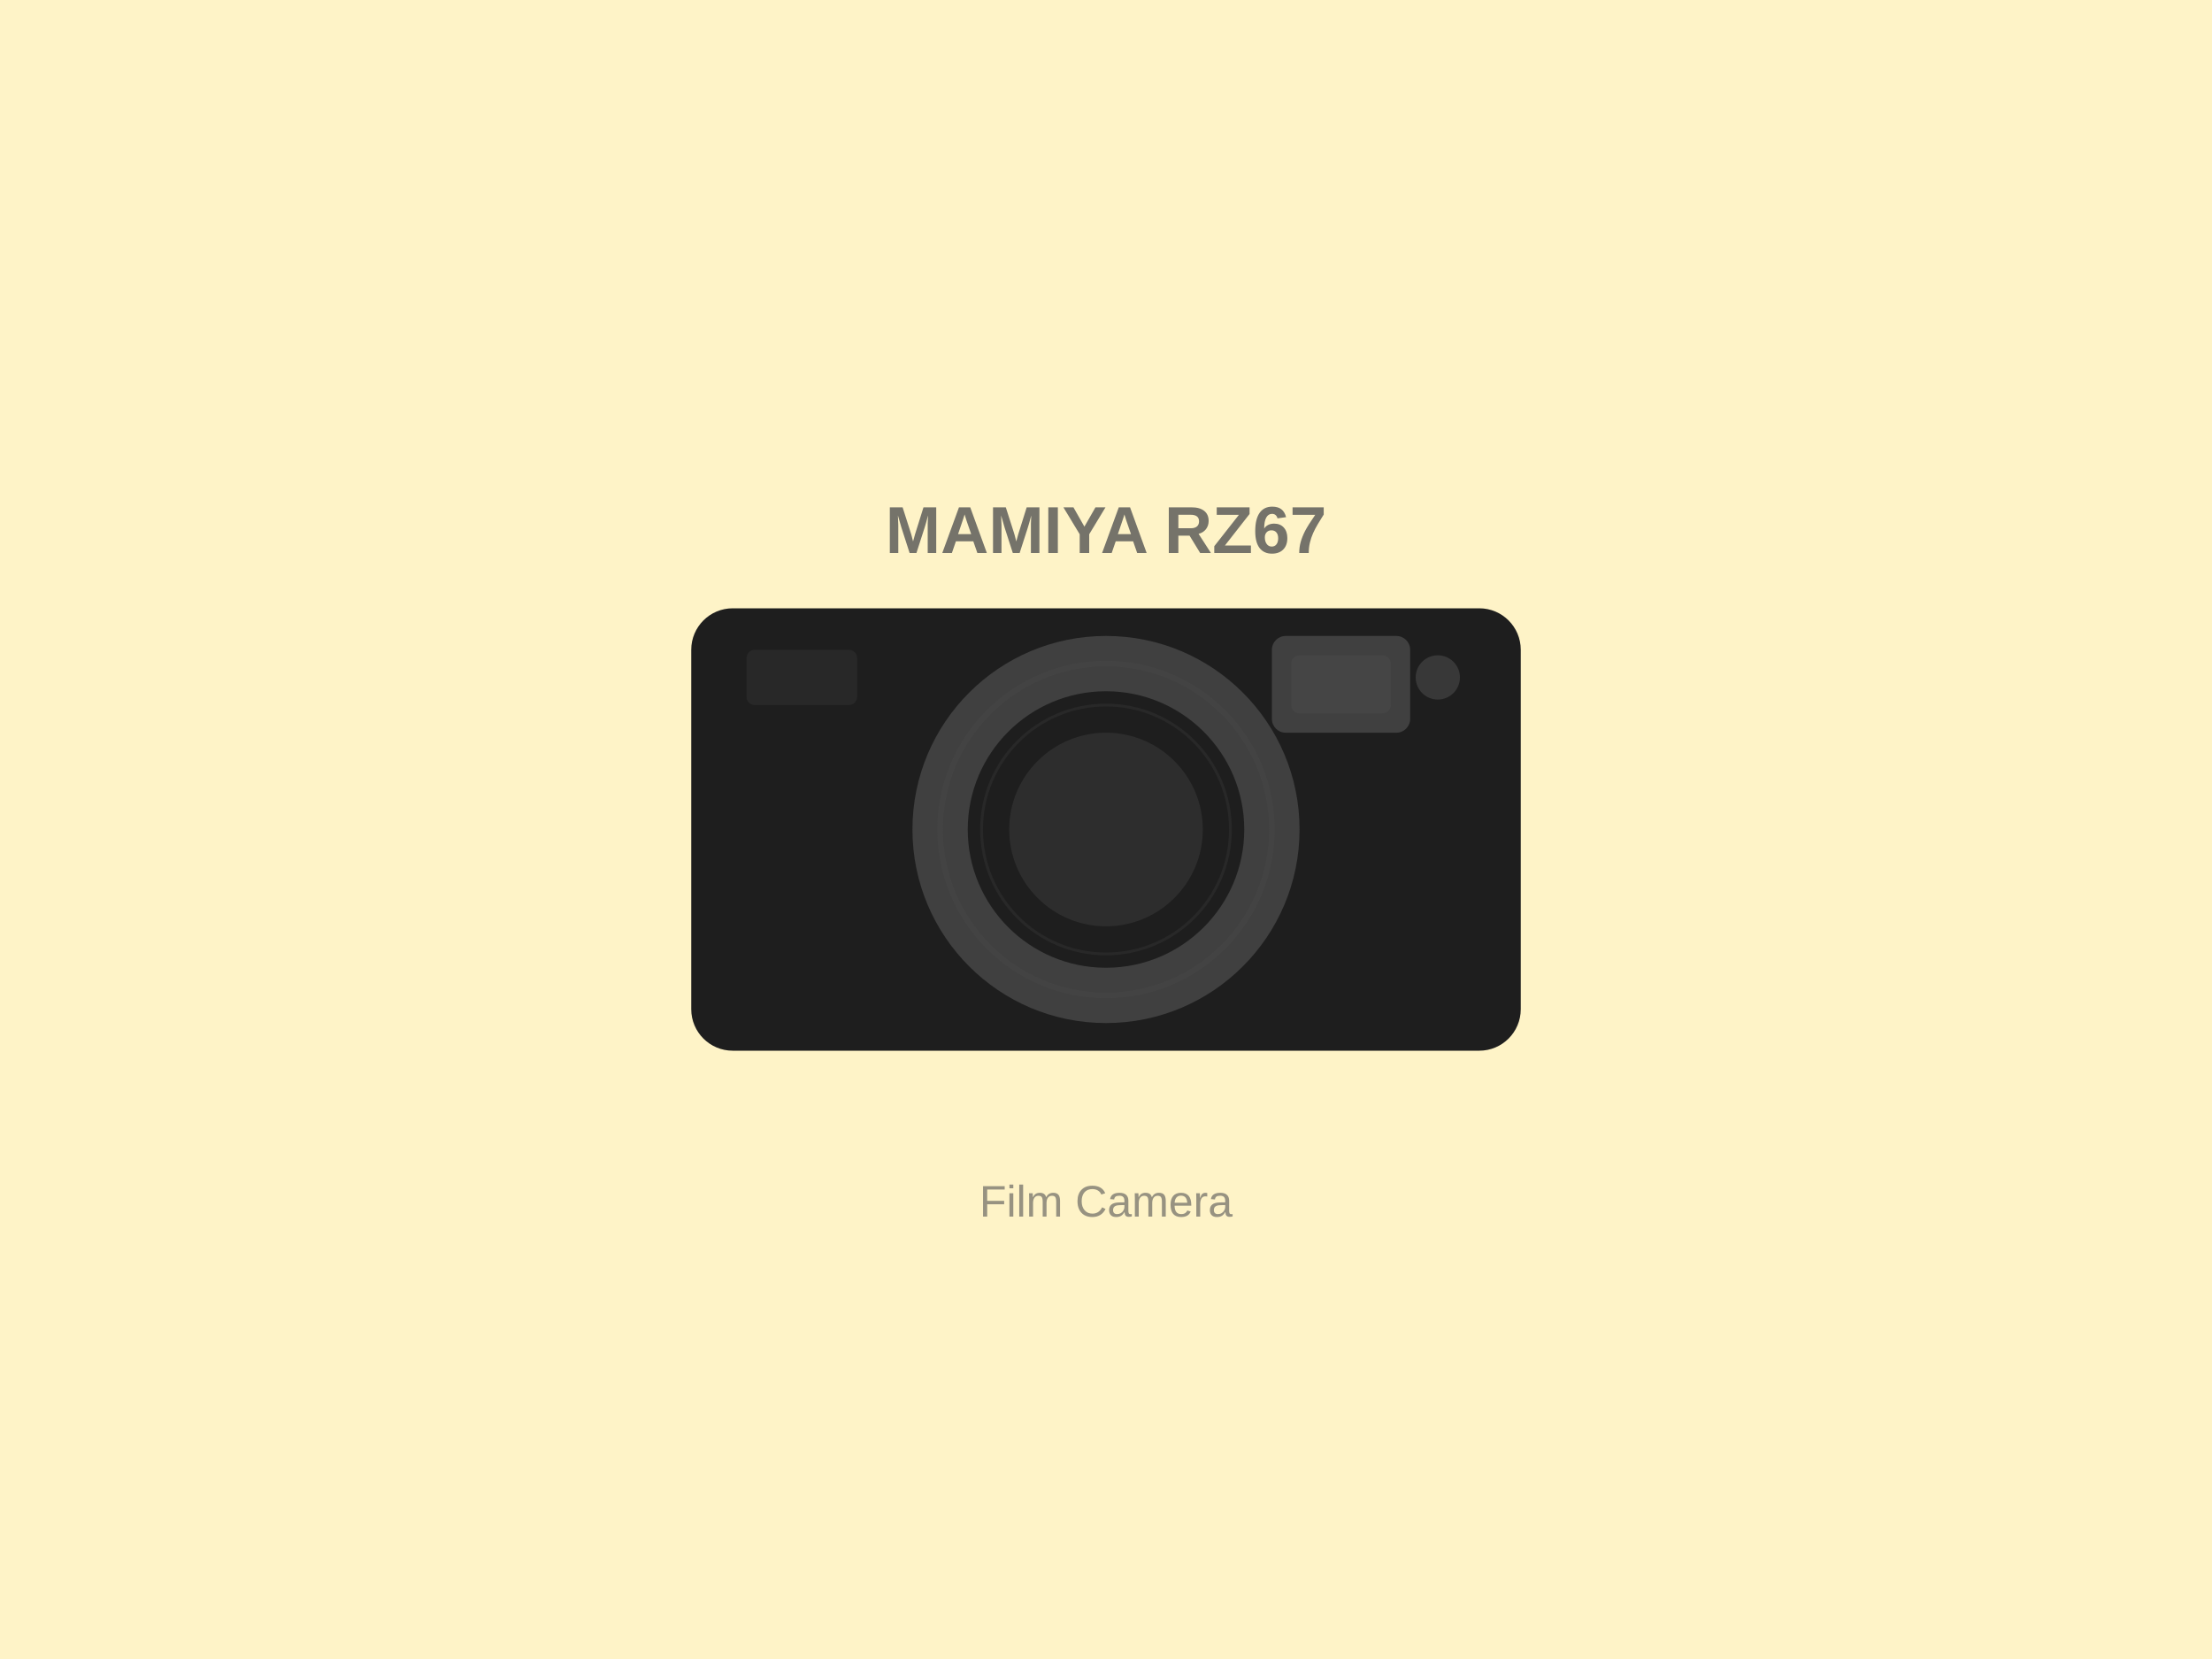
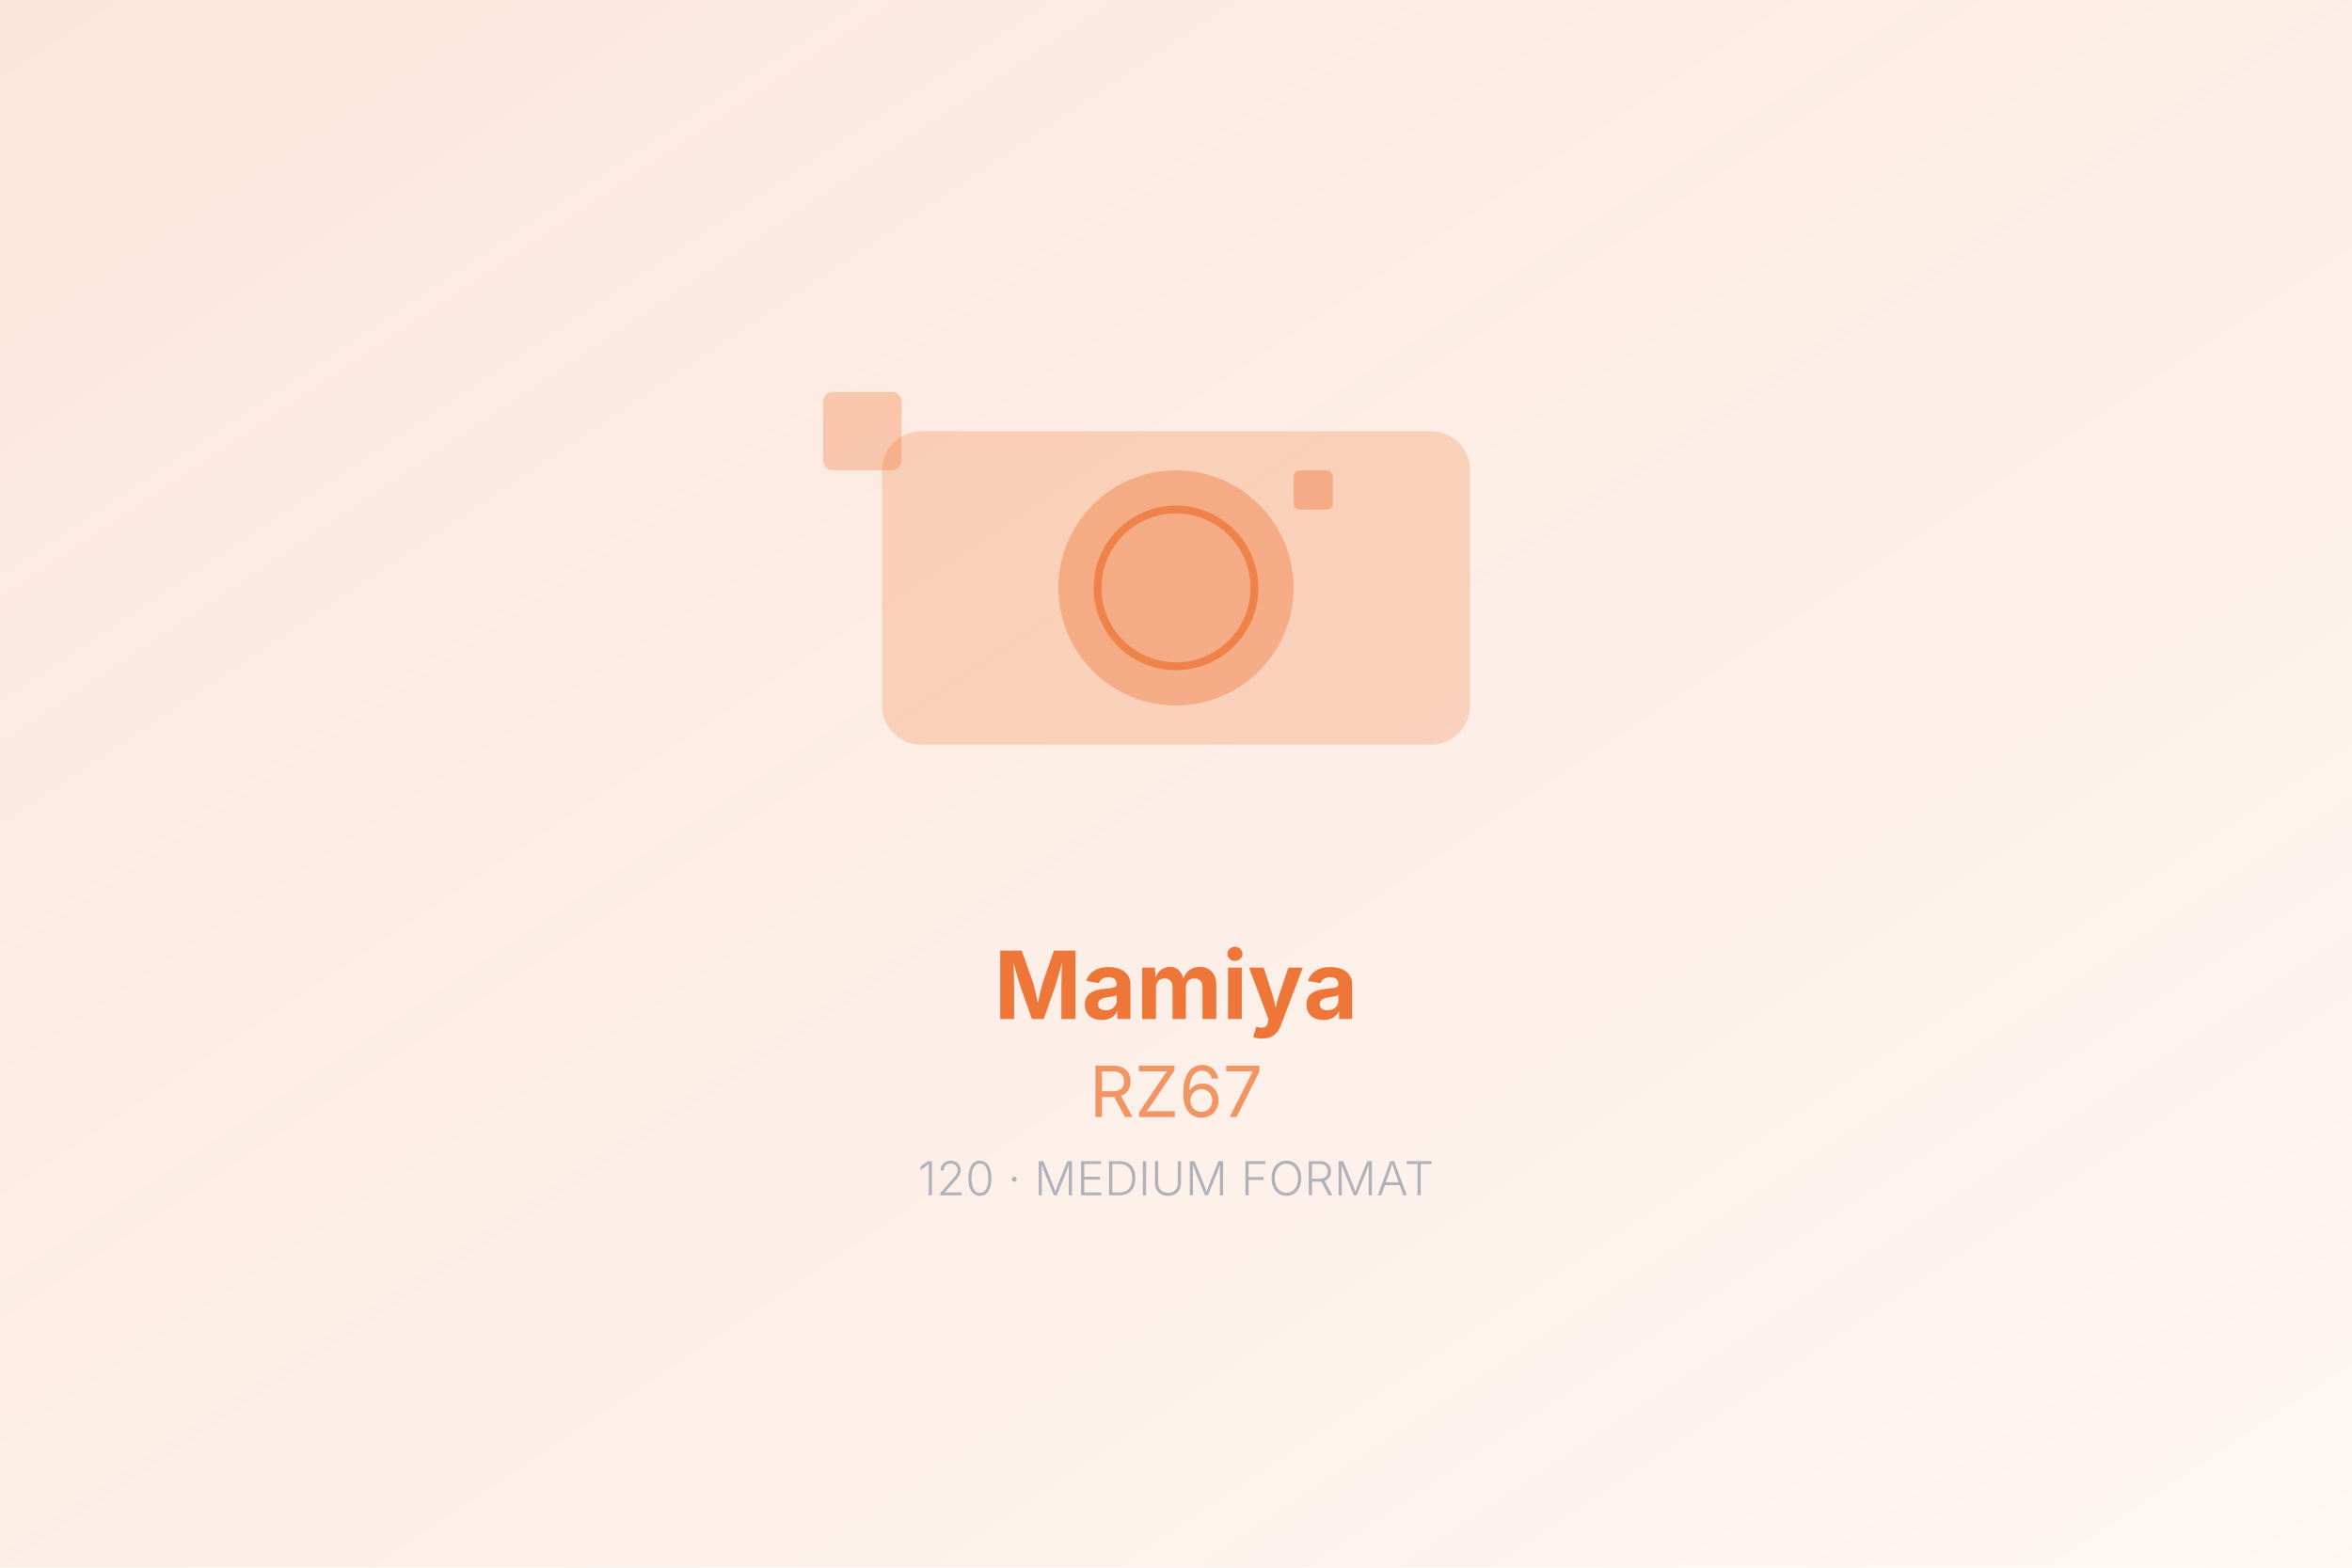
- <svg xmlns="http://www.w3.org/2000/svg" width="800" height="600">
-   <rect width="800" height="600" fill="#fef3c7" />
-   <g transform="translate(400, 300)">
-     <rect x="-150" y="-80" width="300" height="160" fill="#1e1e1e" rx="15" />
-     <circle cx="0" cy="0" r="70" fill="#404040" />
-     <circle cx="0" cy="0" r="50" fill="#1e1e1e" />
-     <circle cx="0" cy="0" r="35" fill="#525252" opacity="0.3" />
-     <circle cx="0" cy="0" r="60" fill="none" stroke="#525252" stroke-width="2" opacity="0.2" />
-     <circle cx="0" cy="0" r="45" fill="none" stroke="#525252" stroke-width="1" opacity="0.2" />
-     <rect x="60" y="-70" width="50" height="35" fill="#404040" rx="5" />
-     <rect x="67" y="-63" width="36" height="21" fill="#525252" opacity="0.3" rx="3" />
-     <circle cx="120" cy="-55" r="8" fill="#525252" opacity="0.5" />
-     <rect x="-130" y="-65" width="40" height="20" fill="#525252" opacity="0.2" rx="3" />
-     <text x="0" y="-100" font-family="Arial, sans-serif" font-size="24" fill="#525252" text-anchor="middle" font-weight="bold" opacity="0.8">MAMIYA RZ67</text>
-     <text x="0" y="140" font-family="Arial, sans-serif" font-size="16" fill="#525252" text-anchor="middle" opacity="0.6">Film Camera</text>
+ <svg xmlns="http://www.w3.org/2000/svg" width="1200" height="800" viewBox="0 0 1200 800">
+   <defs>
+     <linearGradient id="bg-mamiya-rz67" x1="0%" y1="0%" x2="100%" y2="100%">
+       <stop offset="0%" style="stop-color:#ea580c;stop-opacity:0.15" />
+       <stop offset="100%" style="stop-color:#ea580c;stop-opacity:0.05" />
+     </linearGradient>
+   </defs>
+   <rect width="1200" height="800" fill="url(#bg-mamiya-rz67)" />
+   <g transform="translate(600.0, 300.0)">
+     <rect x="-150" y="-80" width="300" height="160" rx="20" fill="#ea580c" opacity="0.2" />
+     <circle cx="0" cy="0" r="60" fill="#ea580c" opacity="0.3" />
+     <circle cx="0" cy="0" r="40" fill="none" stroke="#ea580c" stroke-width="4" opacity="0.5" />
+     <rect x="-180" y="-100" width="40" height="40" rx="5" fill="#ea580c" opacity="0.25" />
+     <rect x="60" y="-60" width="20" height="20" rx="3" fill="#ea580c" opacity="0.3" />
  </g>
+   <text x="600.0" y="520.0" font-family="system-ui, -apple-system, sans-serif" font-size="48" font-weight="700" fill="#ea580c" text-anchor="middle" opacity="0.8">
+     Mamiya
+   </text>
+   <text x="600.0" y="570.0" font-family="system-ui, -apple-system, sans-serif" font-size="36" font-weight="400" fill="#ea580c" text-anchor="middle" opacity="0.6">
+     RZ67
+   </text>
+   <text x="600.0" y="610.0" font-family="system-ui, -apple-system, sans-serif" font-size="24" font-weight="300" fill="#64748b" text-anchor="middle" opacity="0.5">
+     120 · MEDIUM FORMAT
+   </text>
</svg>
